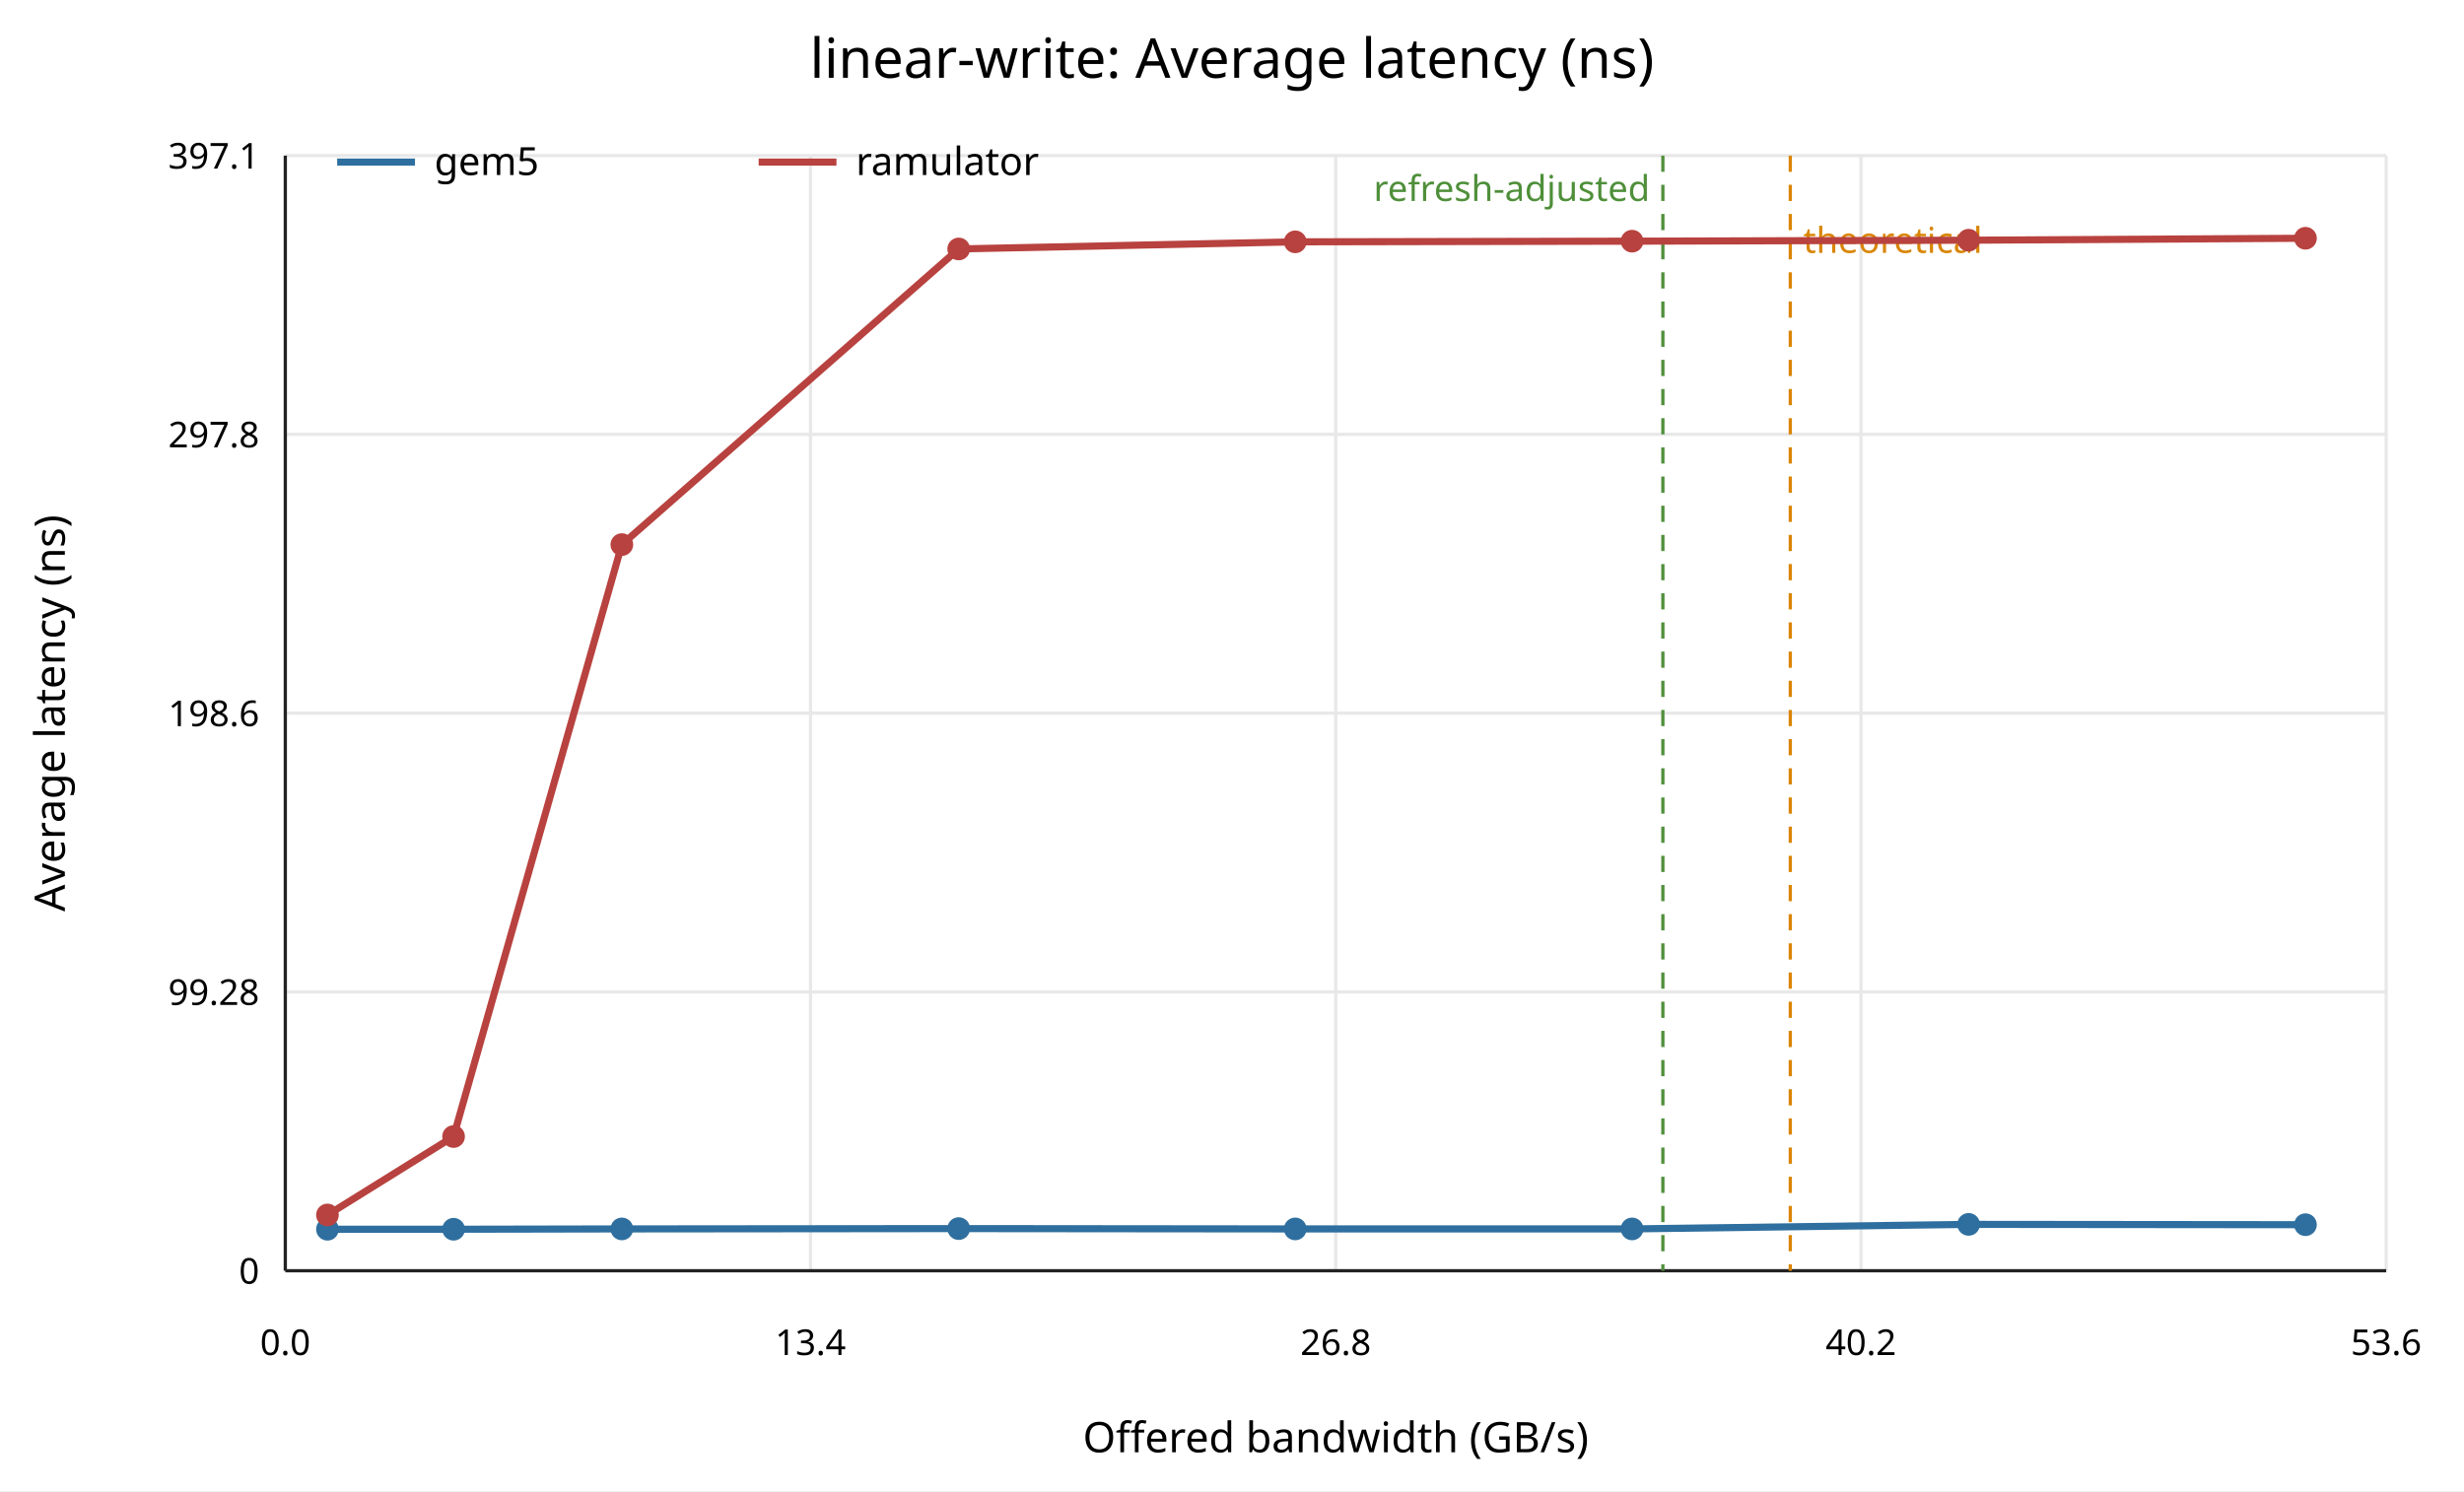
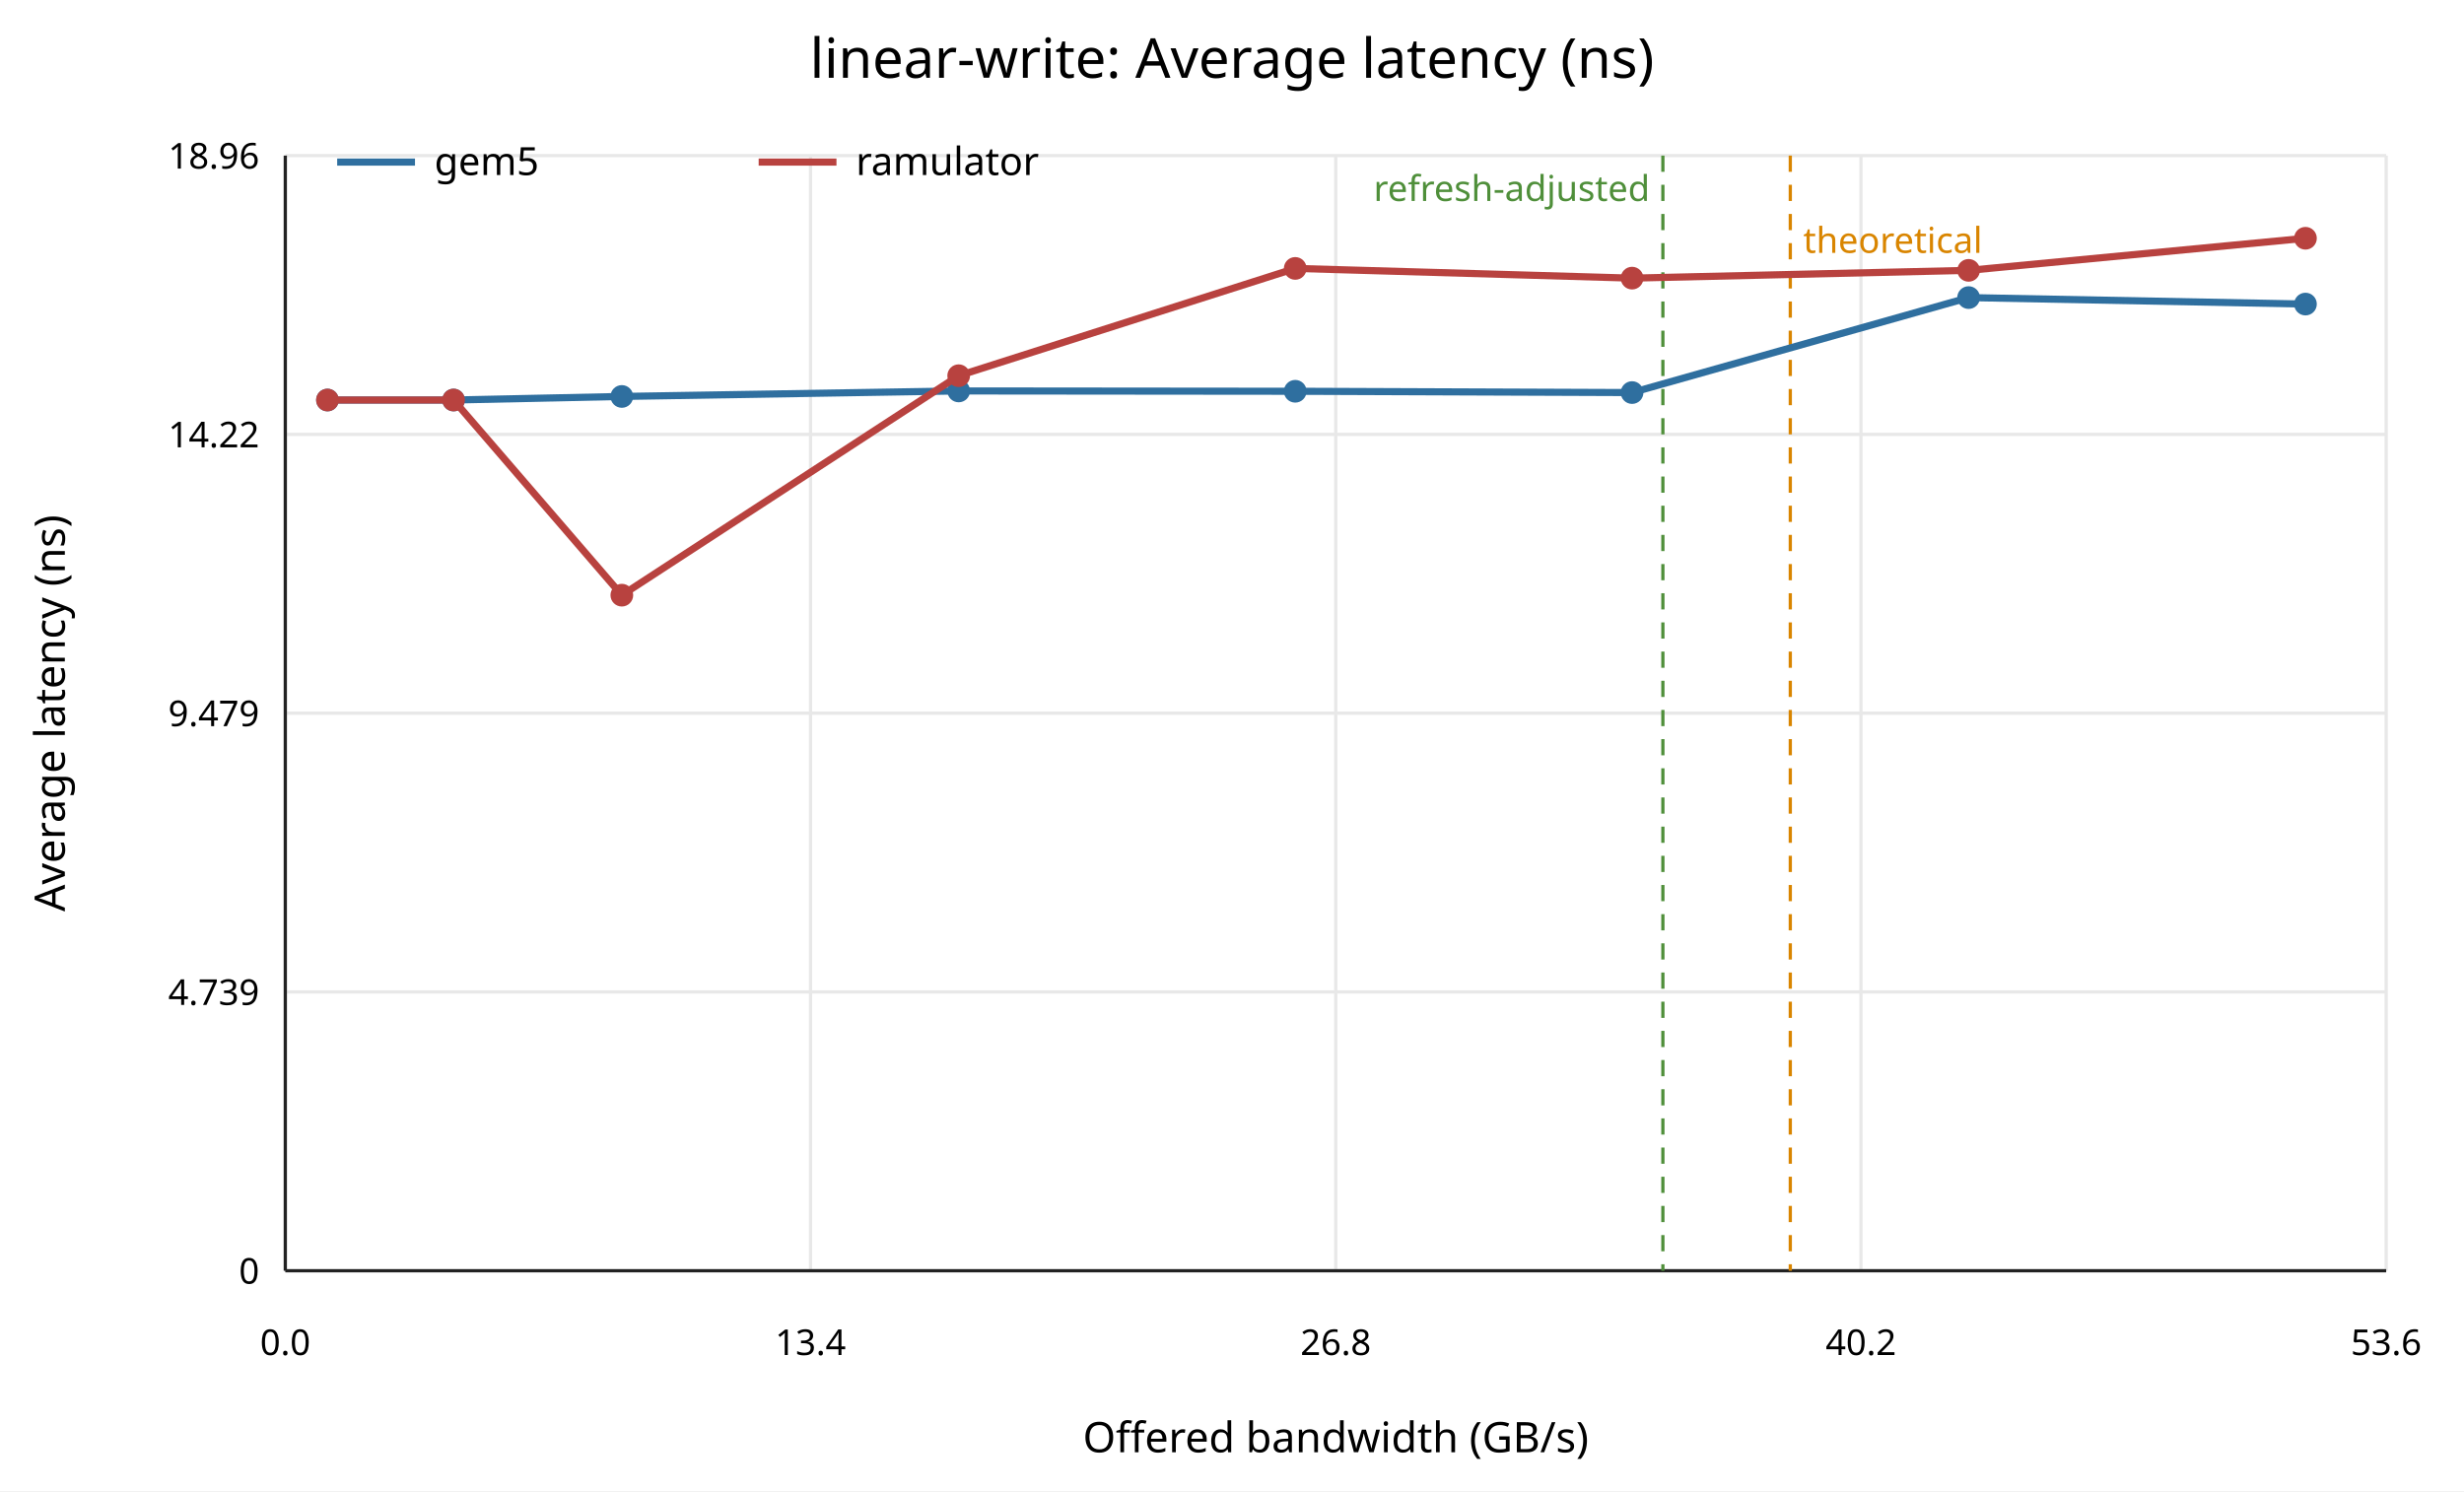
<svg xmlns="http://www.w3.org/2000/svg" width="760" height="460" viewBox="0 0 760 460">
  <rect width="100%" height="100%" fill="#ffffff" />
  <text x="380.0" y="24" text-anchor="middle" font-family="sans-serif" font-size="17">linear-write: Average latency (ns)</text>
  <line x1="88.0" y1="48" x2="88.0" y2="392" stroke="#e8e8e8" />
  <text x="88.0" y="418" text-anchor="middle" font-family="sans-serif" font-size="11">0.0</text>
  <line x1="250.0" y1="48" x2="250.0" y2="392" stroke="#e8e8e8" />
  <text x="250.0" y="418" text-anchor="middle" font-family="sans-serif" font-size="11">13.4</text>
  <line x1="412.0" y1="48" x2="412.0" y2="392" stroke="#e8e8e8" />
  <text x="412.0" y="418" text-anchor="middle" font-family="sans-serif" font-size="11">26.8</text>
  <line x1="574.0" y1="48" x2="574.0" y2="392" stroke="#e8e8e8" />
  <text x="574.0" y="418" text-anchor="middle" font-family="sans-serif" font-size="11">40.2</text>
  <line x1="736.0" y1="48" x2="736.0" y2="392" stroke="#e8e8e8" />
  <text x="736.0" y="418" text-anchor="middle" font-family="sans-serif" font-size="11">53.6</text>
  <line x1="88" y1="392.0" x2="736" y2="392.0" stroke="#e8e8e8" />
  <text x="80" y="396.0" text-anchor="end" font-family="sans-serif" font-size="11">0</text>
  <line x1="88" y1="306.0" x2="736" y2="306.0" stroke="#e8e8e8" />
-   <text x="80" y="310.0" text-anchor="end" font-family="sans-serif" font-size="11">99.28</text>
+   <text x="80" y="310.0" text-anchor="end" font-family="sans-serif" font-size="11">4.739</text>
  <line x1="88" y1="220.0" x2="736" y2="220.0" stroke="#e8e8e8" />
-   <text x="80" y="224.0" text-anchor="end" font-family="sans-serif" font-size="11">198.6</text>
+   <text x="80" y="224.0" text-anchor="end" font-family="sans-serif" font-size="11">9.479</text>
  <line x1="88" y1="134.0" x2="736" y2="134.0" stroke="#e8e8e8" />
-   <text x="80" y="138.0" text-anchor="end" font-family="sans-serif" font-size="11">297.8</text>
+   <text x="80" y="138.0" text-anchor="end" font-family="sans-serif" font-size="11">14.22</text>
  <line x1="88" y1="48.0" x2="736" y2="48.0" stroke="#e8e8e8" />
-   <text x="80" y="52.0" text-anchor="end" font-family="sans-serif" font-size="11">397.1</text>
+   <text x="80" y="52.0" text-anchor="end" font-family="sans-serif" font-size="11">18.96</text>
  <line x1="88" y1="392" x2="736" y2="392" stroke="#222" />
  <line x1="88" y1="48" x2="88" y2="392" stroke="#222" />
  <text x="412.0" y="448" text-anchor="middle" font-family="sans-serif" font-size="13">Offered bandwidth (GB/s)</text>
  <text x="20" y="220.0" text-anchor="middle" font-family="sans-serif" font-size="13" transform="rotate(-90 20 220.0)">Average latency (ns)</text>
  <line x1="512.9" y1="48" x2="512.9" y2="392" stroke="#4f8f3a" stroke-dasharray="5 4" />
  <text x="508.9" y="62" text-anchor="end" font-family="sans-serif" font-size="11" fill="#4f8f3a">refresh-adjusted</text>
  <line x1="552.2" y1="48" x2="552.2" y2="392" stroke="#d98500" stroke-dasharray="5 4" />
  <text x="556.2" y="78" text-anchor="start" font-family="sans-serif" font-size="11" fill="#d98500">theoretical</text>
-   <polyline fill="none" stroke="#2f6f9f" stroke-width="2.2" points="101.0,379.2 139.9,379.2 191.8,379.1 295.7,379.0 399.5,379.1 503.4,379.1 607.2,377.7 711.1,377.8" />
-   <circle cx="101.0" cy="379.2" r="3.5" fill="#2f6f9f" />
-   <circle cx="139.9" cy="379.2" r="3.5" fill="#2f6f9f" />
-   <circle cx="191.8" cy="379.1" r="3.5" fill="#2f6f9f" />
-   <circle cx="295.7" cy="379.0" r="3.5" fill="#2f6f9f" />
-   <circle cx="399.5" cy="379.1" r="3.5" fill="#2f6f9f" />
-   <circle cx="503.4" cy="379.1" r="3.5" fill="#2f6f9f" />
-   <circle cx="607.2" cy="377.7" r="3.5" fill="#2f6f9f" />
-   <circle cx="711.1" cy="377.8" r="3.5" fill="#2f6f9f" />
+   <polyline fill="none" stroke="#2f6f9f" stroke-width="2.2" points="101.0,123.4 139.9,123.4 191.8,122.3 295.7,120.6 399.5,120.7 503.4,121.1 607.2,91.8 711.1,93.8" />
+   <circle cx="101.0" cy="123.4" r="3.5" fill="#2f6f9f" />
+   <circle cx="139.9" cy="123.4" r="3.5" fill="#2f6f9f" />
+   <circle cx="191.8" cy="122.3" r="3.5" fill="#2f6f9f" />
+   <circle cx="295.7" cy="120.6" r="3.5" fill="#2f6f9f" />
+   <circle cx="399.5" cy="120.7" r="3.5" fill="#2f6f9f" />
+   <circle cx="503.4" cy="121.1" r="3.5" fill="#2f6f9f" />
+   <circle cx="607.2" cy="91.8" r="3.5" fill="#2f6f9f" />
+   <circle cx="711.1" cy="93.8" r="3.5" fill="#2f6f9f" />
  <line x1="104" y1="50" x2="128" y2="50" stroke="#2f6f9f" stroke-width="2.2" />
  <text x="134" y="54" font-family="sans-serif" font-size="12">gem5</text>
-   <polyline fill="none" stroke="#b8423f" stroke-width="2.2" points="101.0,374.8 139.9,350.6 191.8,168.0 295.7,76.8 399.5,74.6 503.4,74.4 607.2,74.1 711.1,73.5" />
-   <circle cx="101.0" cy="374.8" r="3.5" fill="#b8423f" />
-   <circle cx="139.9" cy="350.6" r="3.5" fill="#b8423f" />
-   <circle cx="191.8" cy="168.0" r="3.5" fill="#b8423f" />
-   <circle cx="295.7" cy="76.8" r="3.5" fill="#b8423f" />
-   <circle cx="399.5" cy="74.6" r="3.5" fill="#b8423f" />
-   <circle cx="503.4" cy="74.4" r="3.5" fill="#b8423f" />
-   <circle cx="607.2" cy="74.1" r="3.5" fill="#b8423f" />
+   <polyline fill="none" stroke="#b8423f" stroke-width="2.2" points="101.0,123.4 139.9,123.4 191.8,183.6 295.7,115.9 399.5,82.8 503.4,85.8 607.2,83.4 711.1,73.5" />
+   <circle cx="101.0" cy="123.4" r="3.5" fill="#b8423f" />
+   <circle cx="139.9" cy="123.4" r="3.5" fill="#b8423f" />
+   <circle cx="191.8" cy="183.6" r="3.5" fill="#b8423f" />
+   <circle cx="295.7" cy="115.9" r="3.5" fill="#b8423f" />
+   <circle cx="399.5" cy="82.8" r="3.5" fill="#b8423f" />
+   <circle cx="503.4" cy="85.8" r="3.5" fill="#b8423f" />
+   <circle cx="607.2" cy="83.4" r="3.5" fill="#b8423f" />
  <circle cx="711.1" cy="73.5" r="3.5" fill="#b8423f" />
  <line x1="234" y1="50" x2="258" y2="50" stroke="#b8423f" stroke-width="2.2" />
  <text x="264" y="54" font-family="sans-serif" font-size="12">ramulator</text>
</svg>
